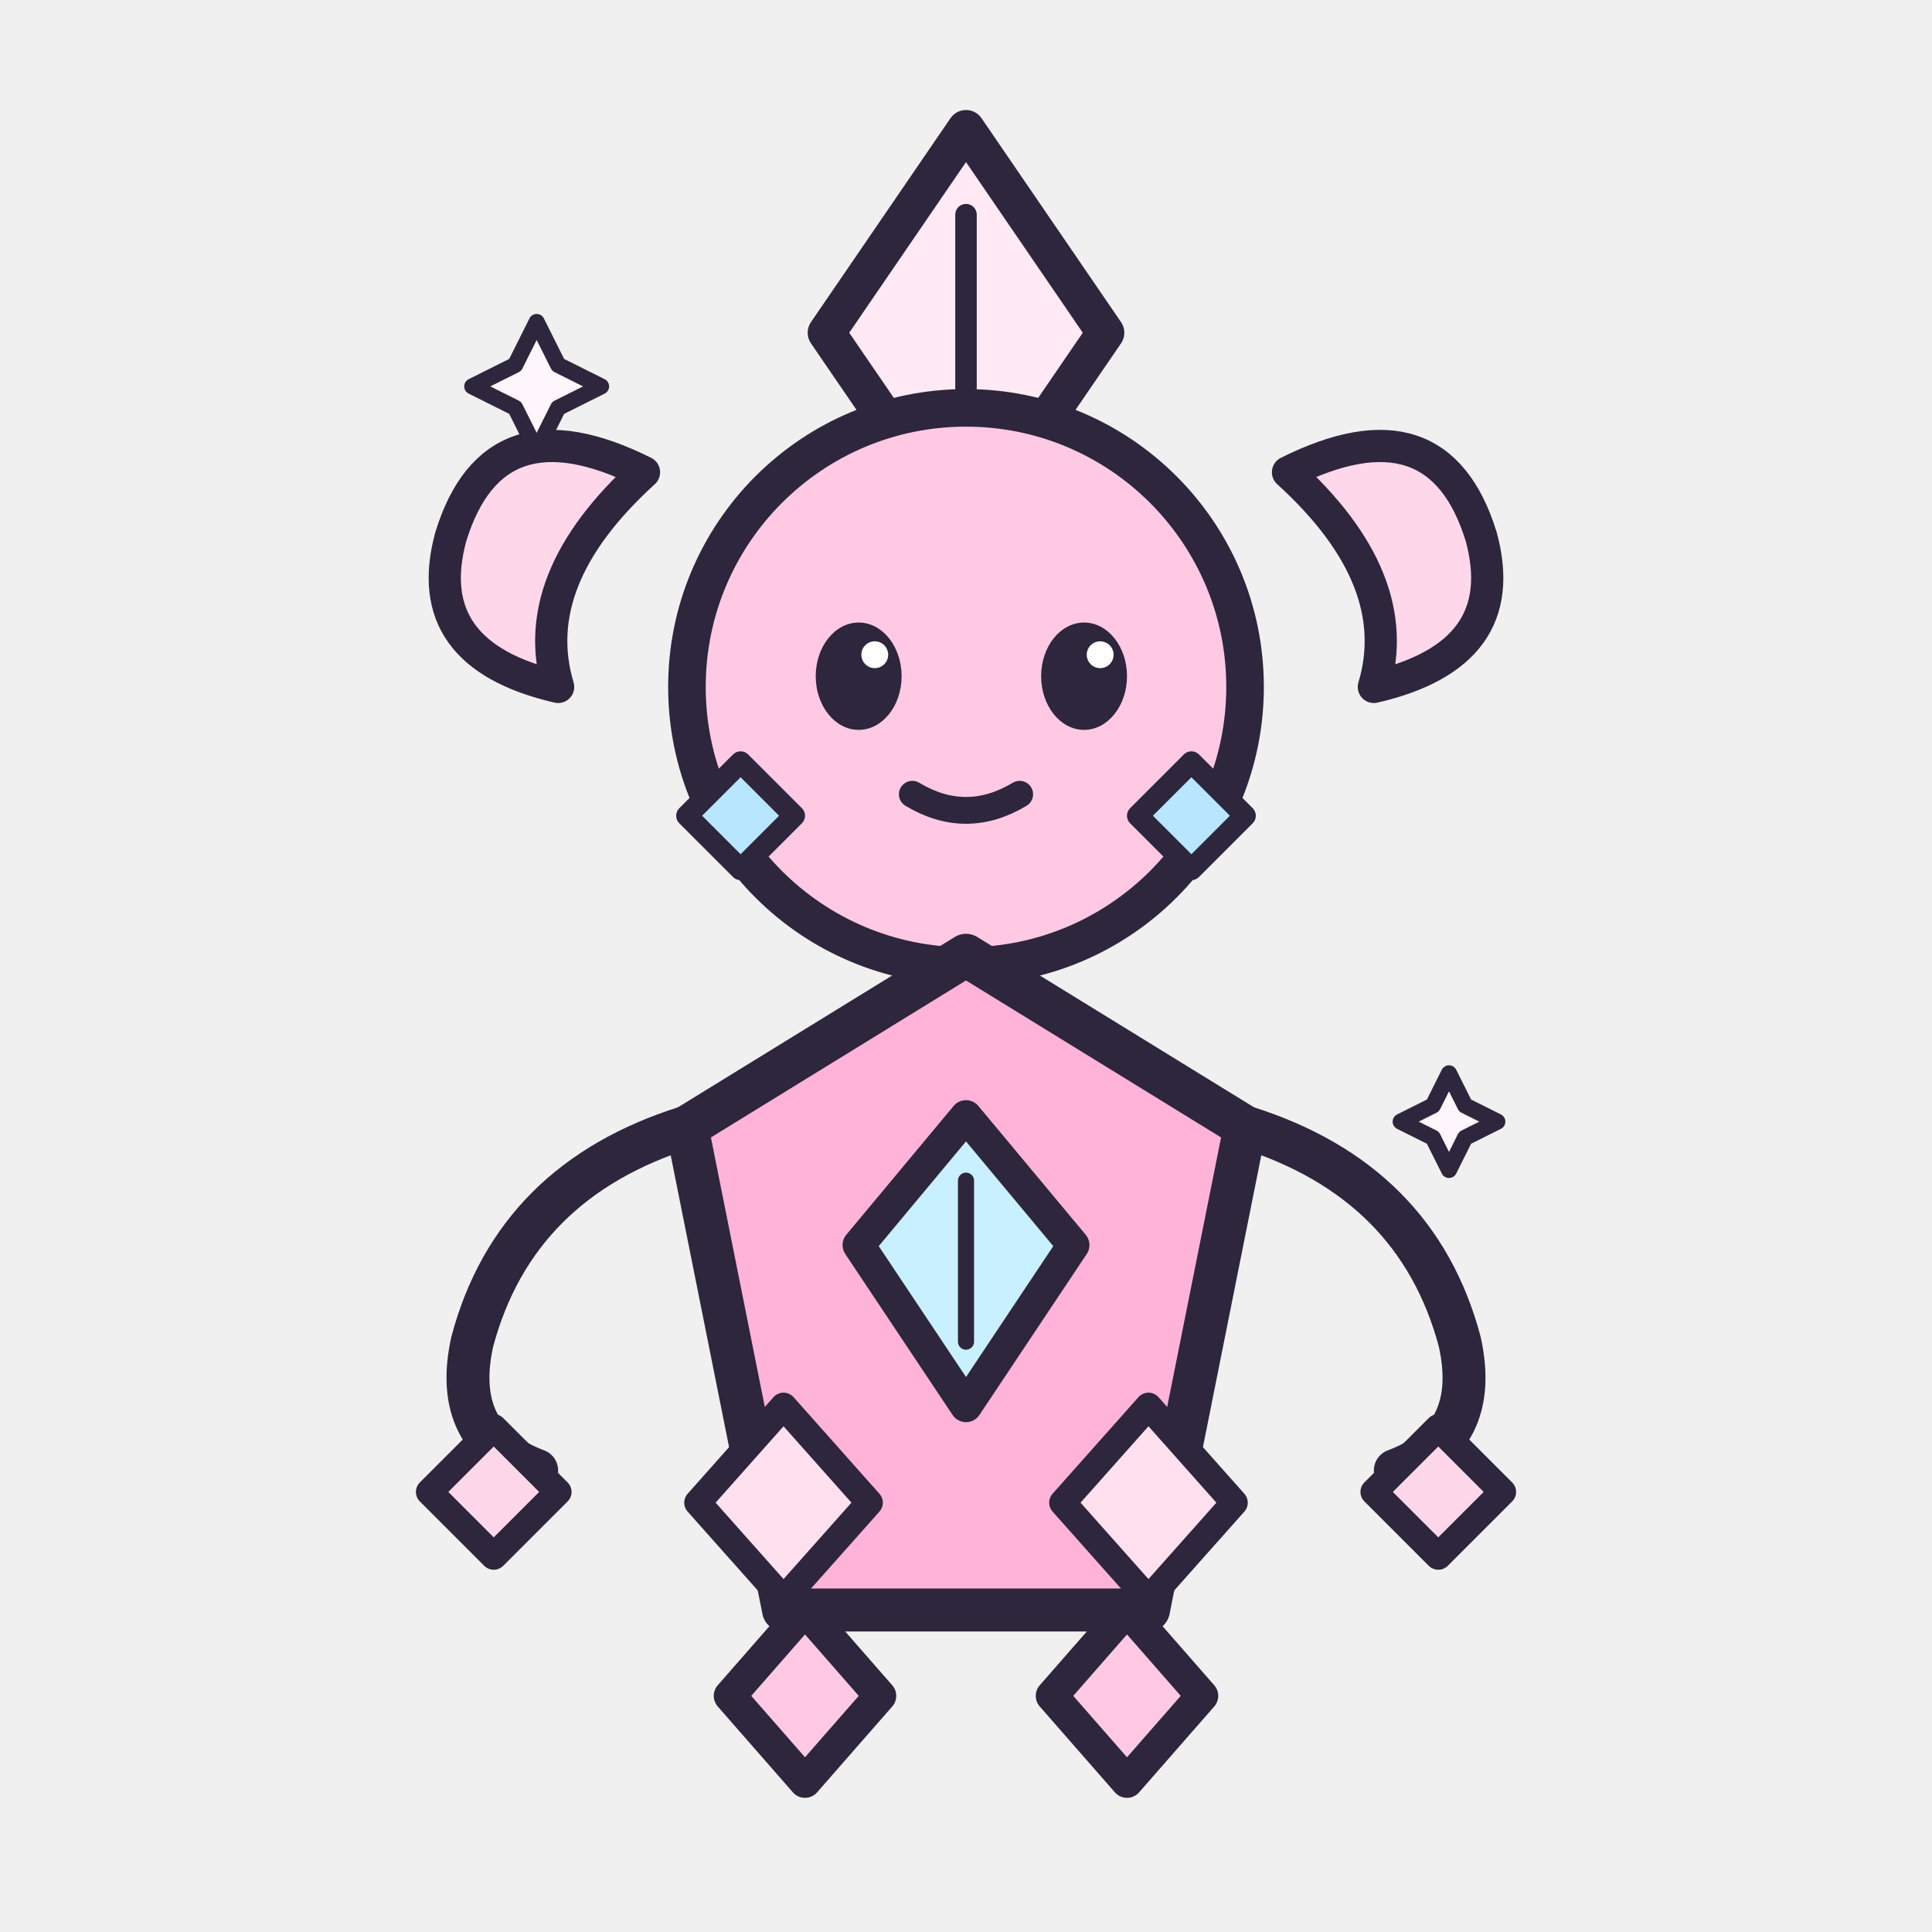
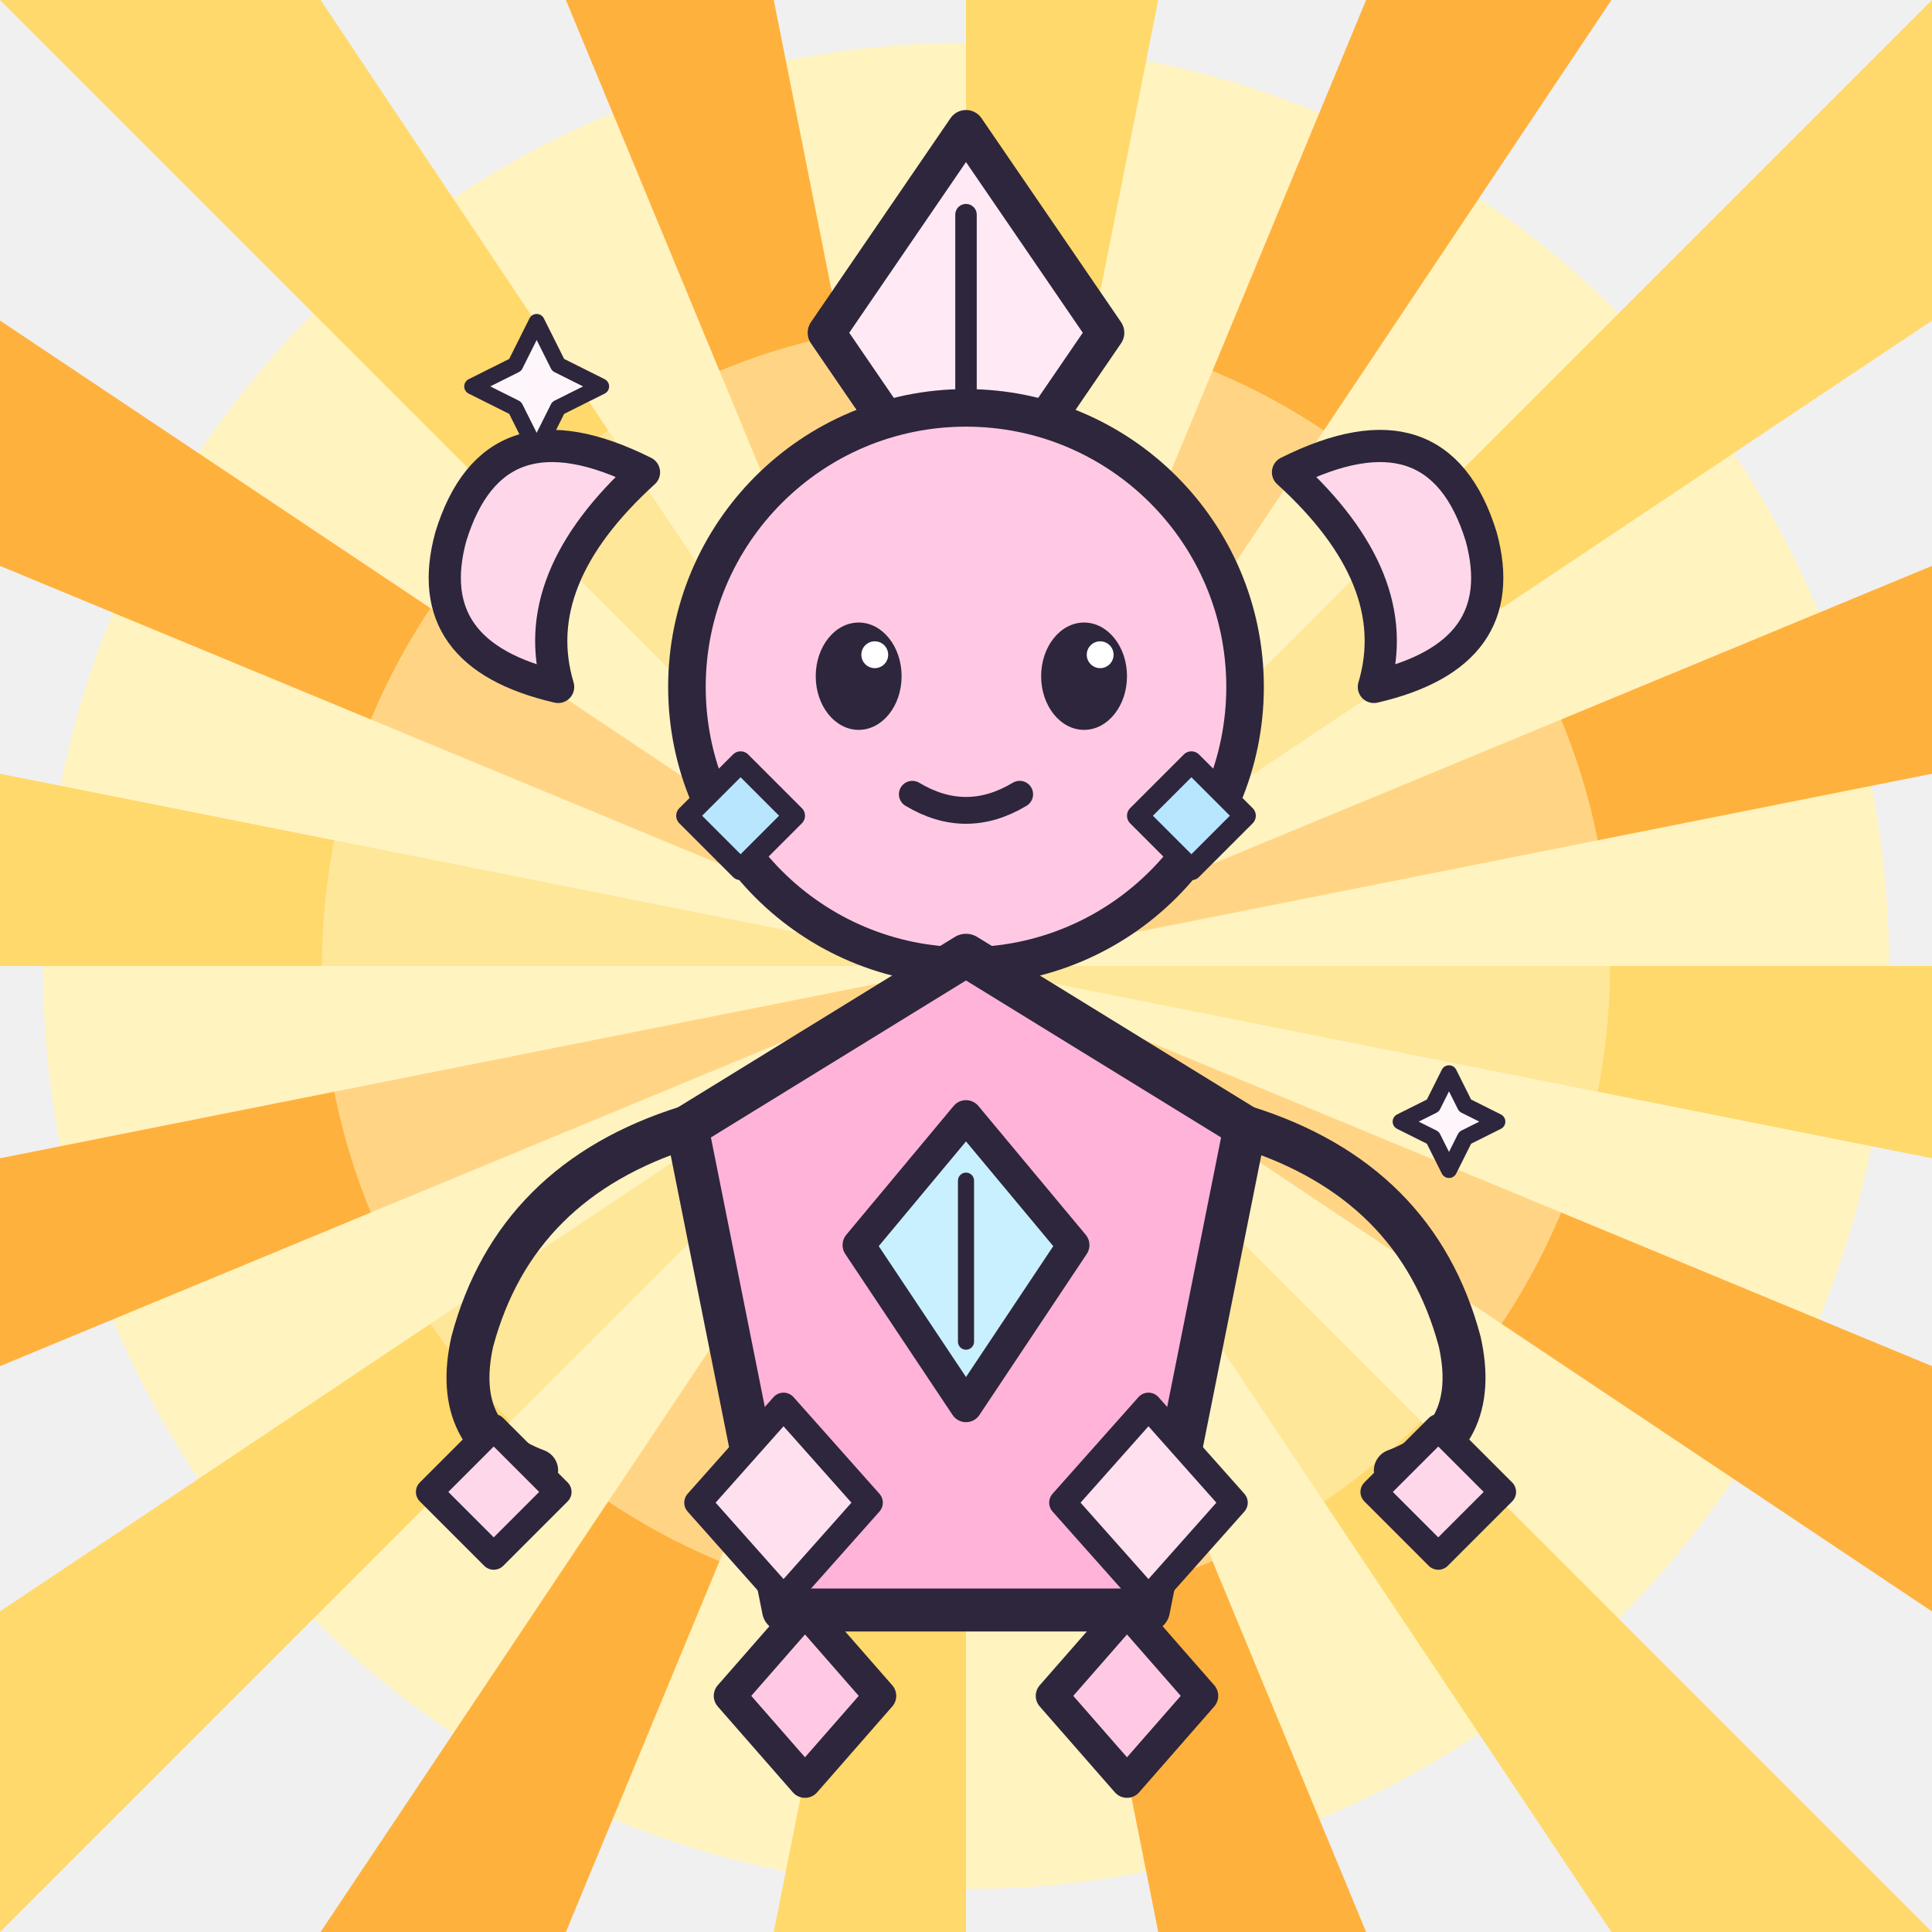
<svg xmlns="http://www.w3.org/2000/svg" viewBox="0 0 360 360">
+   <g id="mega-burst">
+     <circle cx="180" cy="180" r="172" fill="#fff3c0" />
+     <polygon points="180,180 450.0,180.0 444.8,232.7" fill="#ffd96b" />
+     <polygon points="180,180 429.4,283.3 404.5,330.0" fill="#ffb13d" />
+     <polygon points="180,180 370.9,370.9 330.0,404.5" fill="#ffd96b" />
+     <polygon points="180,180 283.3,429.4 232.7,444.8" fill="#ffb13d" />
+     <polygon points="180,180 180.0,450.0 127.3,444.8" fill="#ffd96b" />
+     <polygon points="180,180 76.7,429.4 30.0,404.5" fill="#ffb13d" />
+     <polygon points="180,180 -10.9,370.9 -44.5,330.0" fill="#ffd96b" />
+     <polygon points="180,180 -69.4,283.3 -84.8,232.7" fill="#ffb13d" />
+     <polygon points="180,180 -90.0,180.0 -84.8,127.3" fill="#ffd96b" />
+     <polygon points="180,180 -69.4,76.7 -44.5,30.0" fill="#ffb13d" />
+     <polygon points="180,180 -10.9,-10.9 30.0,-44.5" fill="#ffd96b" />
+     <polygon points="180,180 76.7,-69.4 127.3,-84.8" fill="#ffb13d" />
+     <polygon points="180,180 180.0,-90.0 232.7,-84.8" fill="#ffd96b" />
+     <polygon points="180,180 283.3,-69.4 330.0,-44.5" fill="#ffb13d" />
+     <polygon points="180,180 370.9,-10.9 404.5,30.0" fill="#ffd96b" />
+     <polygon points="180,180 429.4,76.7 444.8,127.3" fill="#ffb13d" />
+     <circle cx="180" cy="180" r="120" fill="#fff3c0" opacity="0.55" />
+   </g>
  <path d="M180 24 L206 62 L180 100 L154 62 Z" fill="#ffe9f4" stroke="#2d263c" stroke-width="7" stroke-linejoin="round" />
  <path d="M180 40 L180 84" stroke="#2d263c" stroke-width="4" stroke-linecap="round" />
  <path d="M120 88 Q92 74 84 100 Q78 122 104 128 Q98 108 120 88 Z" fill="#ffd7ea" stroke="#2d263c" stroke-width="6" stroke-linejoin="round" />
  <path d="M240 88 Q268 74 276 100 Q282 122 256 128 Q262 108 240 88 Z" fill="#ffd7ea" stroke="#2d263c" stroke-width="6" stroke-linejoin="round" />
  <circle cx="180" cy="128" r="52" fill="#ffc9e4" stroke="#2d263c" stroke-width="7" />
  <ellipse cx="160" cy="126" rx="8" ry="10" fill="#2d263c" />
  <ellipse cx="202" cy="126" rx="8" ry="10" fill="#2d263c" />
  <circle cx="163" cy="122" r="2.5" fill="#fff" />
  <circle cx="205" cy="122" r="2.5" fill="#fff" />
  <path d="M138 142 L148 152 L138 162 L128 152 Z" fill="#b8e6ff" stroke="#2d263c" stroke-width="4" stroke-linejoin="round" />
  <path d="M222 142 L232 152 L222 162 L212 152 Z" fill="#b8e6ff" stroke="#2d263c" stroke-width="4" stroke-linejoin="round" />
  <path d="M170 148 Q180 154 190 148" stroke="#2d263c" stroke-width="5" fill="none" stroke-linecap="round" />
  <path d="M180 178 L232 210 L214 300 L146 300 L128 210 Z" fill="#ffb3d9" stroke="#2d263c" stroke-width="8" stroke-linejoin="round" />
  <path d="M180 208 L200 232 L180 262 L160 232 Z" fill="#c9f0ff" stroke="#2d263c" stroke-width="6" stroke-linejoin="round" />
  <path d="M180 220 L180 250" stroke="#2d263c" stroke-width="3" stroke-linecap="round" />
  <path d="M146 262 L162 280 L146 298 L130 280 Z" fill="#ffe0ef" stroke="#2d263c" stroke-width="5" stroke-linejoin="round" />
  <path d="M214 262 L230 280 L214 298 L198 280 Z" fill="#ffe0ef" stroke="#2d263c" stroke-width="5" stroke-linejoin="round" />
  <path d="M128 210 Q96 220 88 250 Q84 268 100 274" fill="none" stroke="#2d263c" stroke-width="8" stroke-linecap="round" />
  <path d="M232 210 Q264 220 272 250 Q276 268 260 274" fill="none" stroke="#2d263c" stroke-width="8" stroke-linecap="round" />
  <path d="M92 266 L104 278 L92 290 L80 278 Z" fill="#ffd7ea" stroke="#2d263c" stroke-width="5" stroke-linejoin="round" />
  <path d="M268 266 L280 278 L268 290 L256 278 Z" fill="#ffd7ea" stroke="#2d263c" stroke-width="5" stroke-linejoin="round" />
  <path d="M150 300 L164 316 L150 332 L136 316 Z" fill="#ffc9e4" stroke="#2d263c" stroke-width="6" stroke-linejoin="round" />
  <path d="M210 300 L224 316 L210 332 L196 316 Z" fill="#ffc9e4" stroke="#2d263c" stroke-width="6" stroke-linejoin="round" />
  <path d="M100 60 L104 68 L112 72 L104 76 L100 84 L96 76 L88 72 L96 68 Z" fill="#fff6fb" stroke="#2d263c" stroke-width="3" stroke-linejoin="round" />
  <path d="M270 200 L273 206 L279 209 L273 212 L270 218 L267 212 L261 209 L267 206 Z" fill="#fff6fb" stroke="#2d263c" stroke-width="3" stroke-linejoin="round" />
</svg>
